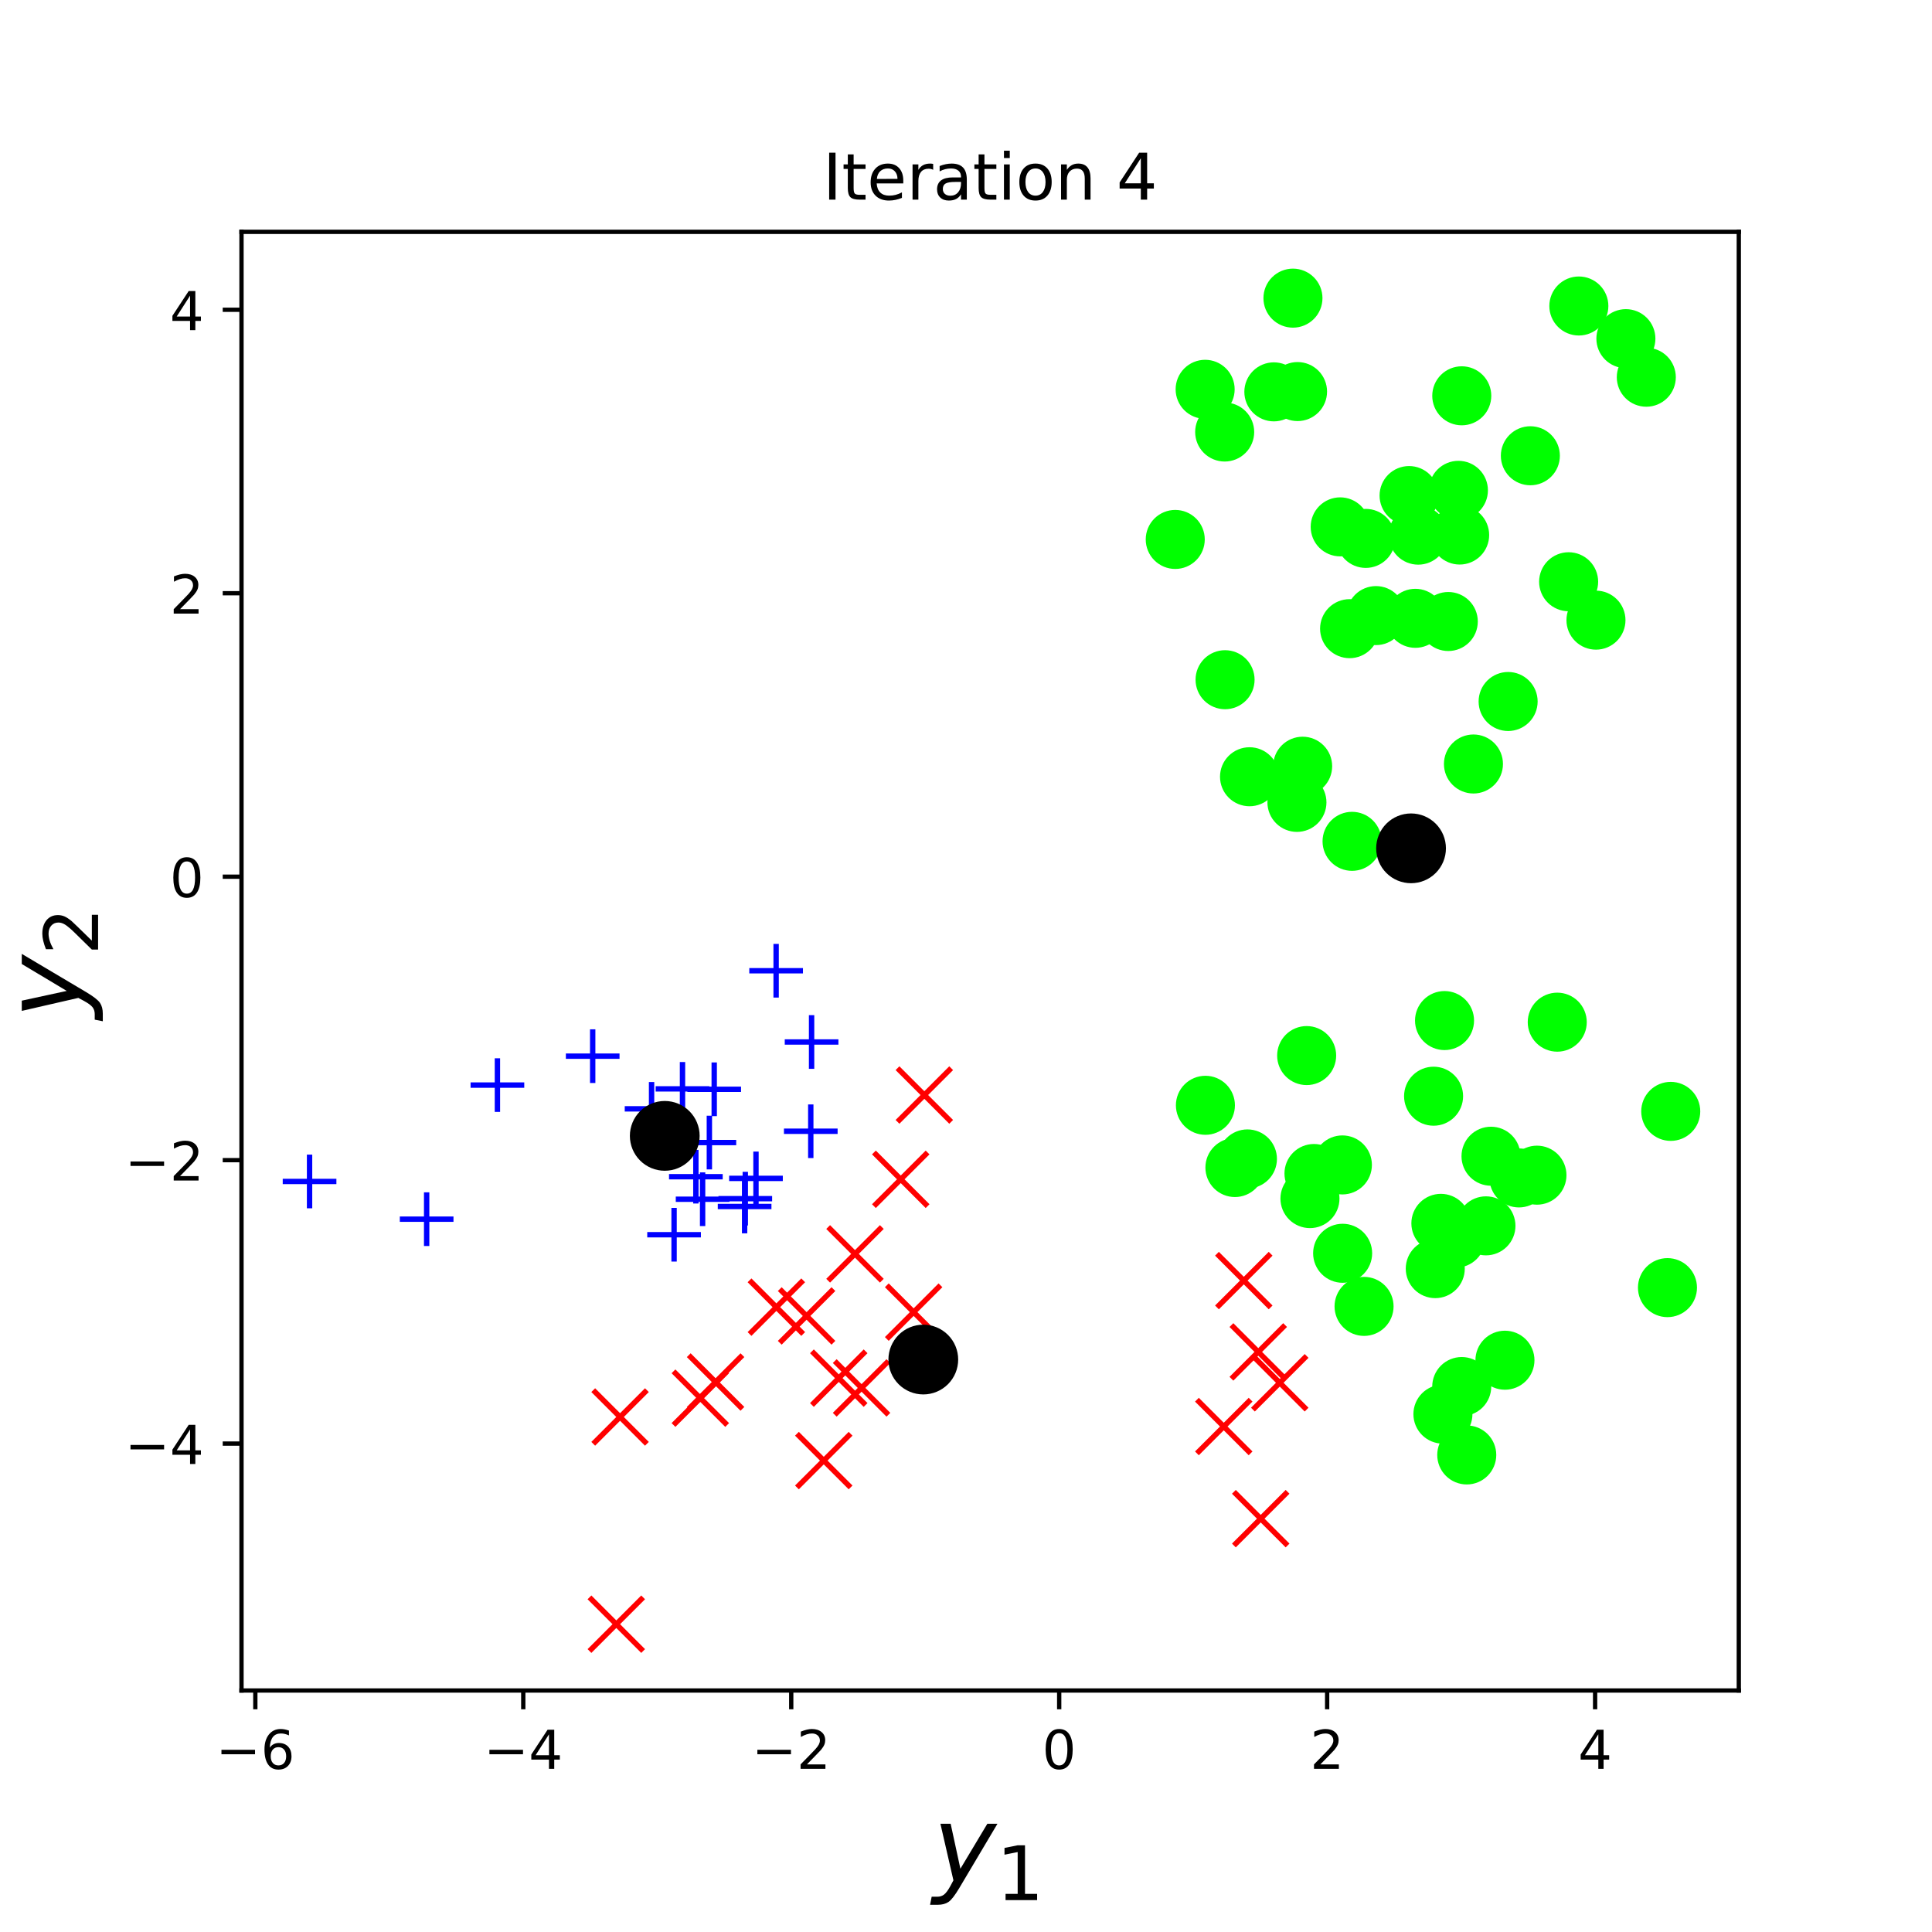
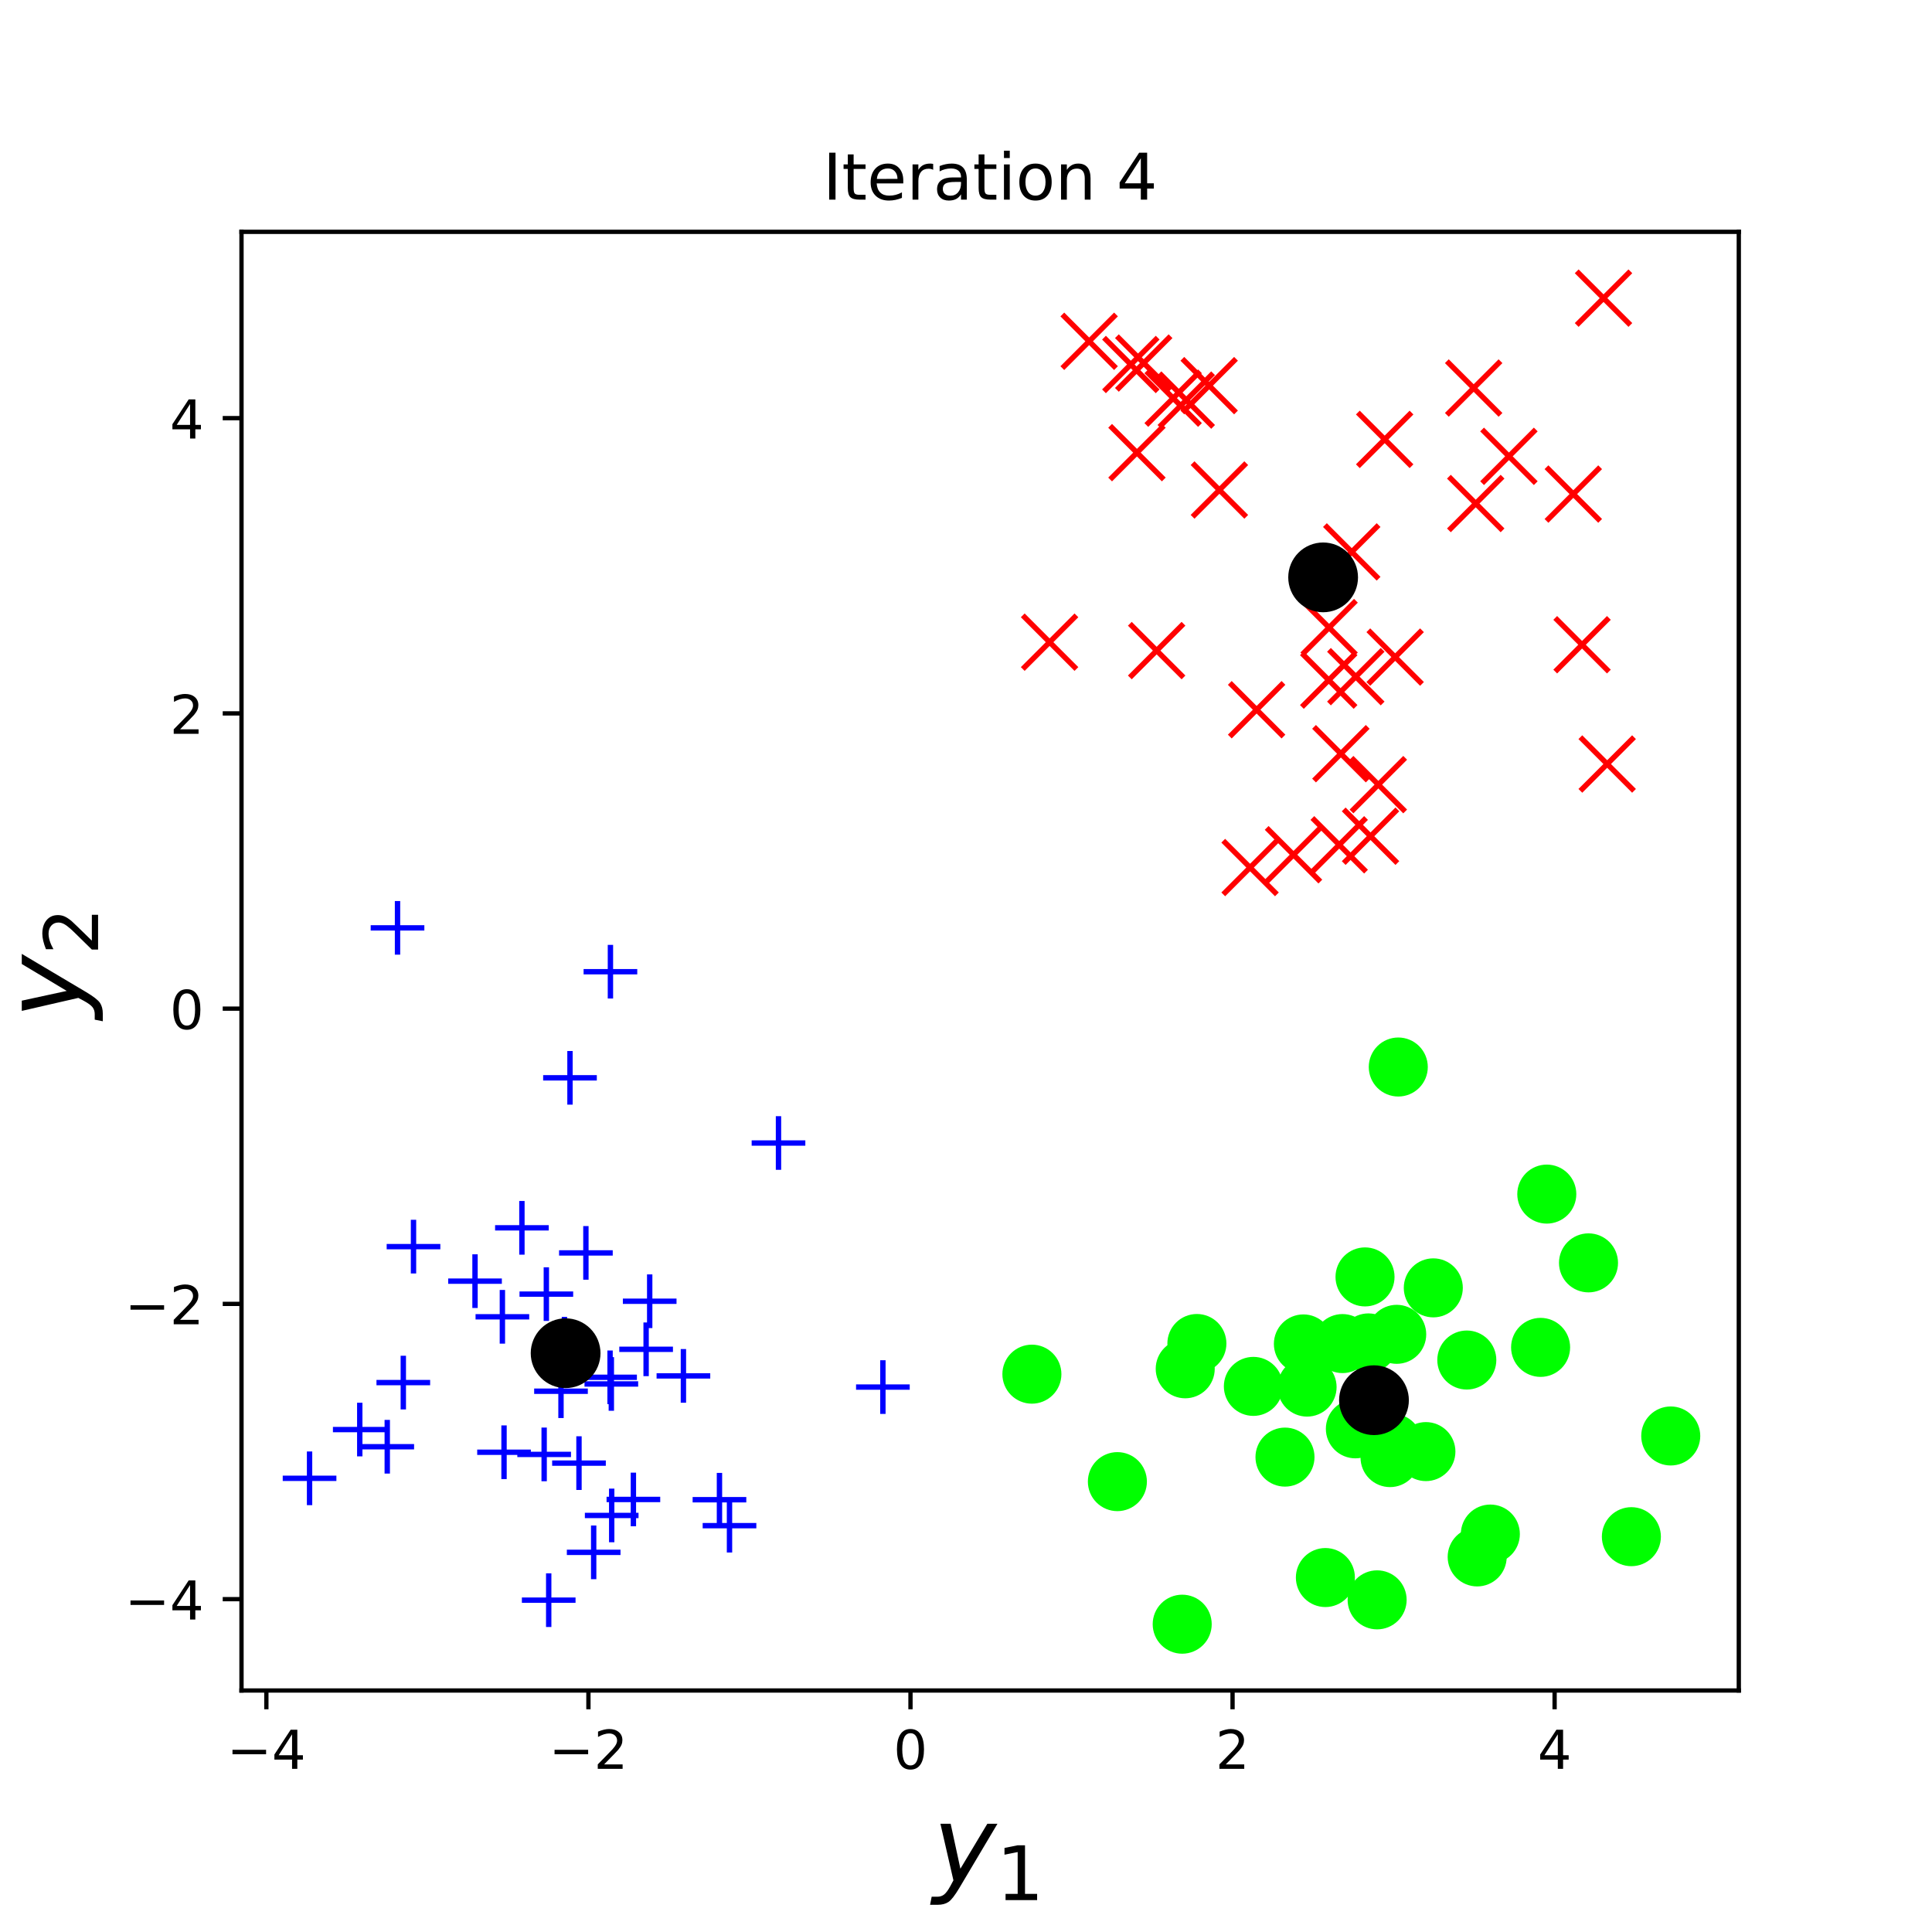
<svg xmlns="http://www.w3.org/2000/svg" xmlns:xlink="http://www.w3.org/1999/xlink" height="360pt" version="1.1" viewBox="0 0 360 360" width="360pt">
  <defs>
    <style type="text/css">
*{stroke-linecap:butt;stroke-linejoin:round;}
  </style>
  </defs>
  <g id="figure_1">
    <g id="patch_1">
      <path d="M 0 360  L 360 360  L 360 0  L 0 0  z " style="fill:#ffffff;" />
    </g>
    <g id="axes_1">
      <g id="patch_2">
        <path d="M 45 315  L 324 315  L 324 43.2  L 45 43.2  z " style="fill:#ffffff;" />
      </g>
      <g id="matplotlib.axis_1">
        <g id="xtick_1">
          <g id="line2d_1">
            <defs>
-               <path d="M 0 0  L 0 3.5  " id="meff100c007" style="stroke:#000000;stroke-width:0.8;" />
-             </defs>
-             <g>
-               <use style="stroke:#000000;stroke-width:0.8;" x="47.576" xlink:href="#meff100c007" y="315" />
+               <path d="M 0 0  L 0 3.5  " id="me190bc5451" style="stroke:#000000;stroke-width:0.8;" />
+             </defs>
+             <g>
+               <use style="stroke:#000000;stroke-width:0.8;" x="49.633" xlink:href="#me190bc5451" y="315" />
            </g>
          </g>
          <g id="text_1">
            <defs>
              <path d="M 10.594 35.5  L 73.188 35.5  L 73.188 27.203  L 10.594 27.203  z " id="DejaVuSans-2212" />
-               <path d="M 33.016 40.375  Q 26.375 40.375 22.484 35.828  Q 18.609 31.297 18.609 23.391  Q 18.609 15.531 22.484 10.953  Q 26.375 6.391 33.016 6.391  Q 39.656 6.391 43.531 10.953  Q 47.406 15.531 47.406 23.391  Q 47.406 31.297 43.531 35.828  Q 39.656 40.375 33.016 40.375  z M 52.594 71.297  L 52.594 62.312  Q 48.875 64.062 45.094 64.984  Q 41.312 65.922 37.594 65.922  Q 27.828 65.922 22.672 59.328  Q 17.531 52.734 16.797 39.406  Q 19.672 43.656 24.016 45.922  Q 28.375 48.188 33.594 48.188  Q 44.578 48.188 50.953 41.516  Q 57.328 34.859 57.328 23.391  Q 57.328 12.156 50.688 5.359  Q 44.047 -1.422 33.016 -1.422  Q 20.359 -1.422 13.672 8.266  Q 6.984 17.969 6.984 36.375  Q 6.984 53.656 15.188 63.938  Q 23.391 74.219 37.203 74.219  Q 40.922 74.219 44.703 73.484  Q 48.484 72.75 52.594 71.297  z " id="DejaVuSans-36" />
-             </defs>
-             <g transform="translate(40.20445 329.5984)scale(0.1 -0.1)">
+               <path d="M 37.797 64.312  L 12.891 25.391  L 37.797 25.391  z M 35.203 72.906  L 47.609 72.906  L 47.609 25.391  L 58.016 25.391  L 58.016 17.188  L 47.609 17.188  L 47.609 0  L 37.797 0  L 37.797 17.188  L 4.891 17.188  L 4.891 26.703  z " id="DejaVuSans-34" />
+             </defs>
+             <g transform="translate(42.26217 329.5984)scale(0.1 -0.1)">
              <use xlink:href="#DejaVuSans-2212" />
-               <use x="83.789" xlink:href="#DejaVuSans-36" />
+               <use x="83.789" xlink:href="#DejaVuSans-34" />
            </g>
          </g>
        </g>
        <g id="xtick_2">
          <g id="line2d_2">
            <g>
-               <use style="stroke:#000000;stroke-width:0.8;" x="97.505" xlink:href="#meff100c007" y="315" />
+               <use style="stroke:#000000;stroke-width:0.8;" x="109.645" xlink:href="#me190bc5451" y="315" />
            </g>
          </g>
          <g id="text_2">
            <defs>
-               <path d="M 37.797 64.312  L 12.891 25.391  L 37.797 25.391  z M 35.203 72.906  L 47.609 72.906  L 47.609 25.391  L 58.016 25.391  L 58.016 17.188  L 47.609 17.188  L 47.609 0  L 37.797 0  L 37.797 17.188  L 4.891 17.188  L 4.891 26.703  z " id="DejaVuSans-34" />
-             </defs>
-             <g transform="translate(90.13429 329.5984)scale(0.1 -0.1)">
+               <path d="M 19.188 8.297  L 53.609 8.297  L 53.609 0  L 7.328 0  L 7.328 8.297  Q 12.938 14.109 22.625 23.891  Q 32.328 33.688 34.812 36.531  Q 39.547 41.844 41.422 45.531  Q 43.312 49.219 43.312 52.781  Q 43.312 58.594 39.234 62.25  Q 35.156 65.922 28.609 65.922  Q 23.969 65.922 18.812 64.312  Q 13.672 62.703 7.812 59.422  L 7.812 69.391  Q 13.766 71.781 18.938 73  Q 24.125 74.219 28.422 74.219  Q 39.75 74.219 46.484 68.547  Q 53.219 62.891 53.219 53.422  Q 53.219 48.922 51.531 44.891  Q 49.859 40.875 45.406 35.406  Q 44.188 33.984 37.641 27.219  Q 31.109 20.453 19.188 8.297  z " id="DejaVuSans-32" />
+             </defs>
+             <g transform="translate(102.2734 329.5984)scale(0.1 -0.1)">
              <use xlink:href="#DejaVuSans-2212" />
-               <use x="83.789" xlink:href="#DejaVuSans-34" />
+               <use x="83.789" xlink:href="#DejaVuSans-32" />
            </g>
          </g>
        </g>
        <g id="xtick_3">
          <g id="line2d_3">
            <g>
-               <use style="stroke:#000000;stroke-width:0.8;" x="147.435" xlink:href="#meff100c007" y="315" />
+               <use style="stroke:#000000;stroke-width:0.8;" x="169.656" xlink:href="#me190bc5451" y="315" />
            </g>
          </g>
          <g id="text_3">
            <defs>
-               <path d="M 19.188 8.297  L 53.609 8.297  L 53.609 0  L 7.328 0  L 7.328 8.297  Q 12.938 14.109 22.625 23.891  Q 32.328 33.688 34.812 36.531  Q 39.547 41.844 41.422 45.531  Q 43.312 49.219 43.312 52.781  Q 43.312 58.594 39.234 62.25  Q 35.156 65.922 28.609 65.922  Q 23.969 65.922 18.812 64.312  Q 13.672 62.703 7.812 59.422  L 7.812 69.391  Q 13.766 71.781 18.938 73  Q 24.125 74.219 28.422 74.219  Q 39.75 74.219 46.484 68.547  Q 53.219 62.891 53.219 53.422  Q 53.219 48.922 51.531 44.891  Q 49.859 40.875 45.406 35.406  Q 44.188 33.984 37.641 27.219  Q 31.109 20.453 19.188 8.297  z " id="DejaVuSans-32" />
-             </defs>
-             <g transform="translate(140.0641 329.5984)scale(0.1 -0.1)">
-               <use xlink:href="#DejaVuSans-2212" />
-               <use x="83.789" xlink:href="#DejaVuSans-32" />
+               <path d="M 31.781 66.406  Q 24.172 66.406 20.328 58.906  Q 16.5 51.422 16.5 36.375  Q 16.5 21.391 20.328 13.891  Q 24.172 6.391 31.781 6.391  Q 39.453 6.391 43.281 13.891  Q 47.125 21.391 47.125 36.375  Q 47.125 51.422 43.281 58.906  Q 39.453 66.406 31.781 66.406  z M 31.781 74.219  Q 44.047 74.219 50.516 64.516  Q 56.984 54.828 56.984 36.375  Q 56.984 17.969 50.516 8.266  Q 44.047 -1.422 31.781 -1.422  Q 19.531 -1.422 13.062 8.266  Q 6.594 17.969 6.594 36.375  Q 6.594 54.828 13.062 64.516  Q 19.531 74.219 31.781 74.219  z " id="DejaVuSans-30" />
+             </defs>
+             <g transform="translate(166.4745 329.5984)scale(0.1 -0.1)">
+               <use xlink:href="#DejaVuSans-30" />
            </g>
          </g>
        </g>
        <g id="xtick_4">
          <g id="line2d_4">
            <g>
-               <use style="stroke:#000000;stroke-width:0.8;" x="197.365" xlink:href="#meff100c007" y="315" />
+               <use style="stroke:#000000;stroke-width:0.8;" x="229.667" xlink:href="#me190bc5451" y="315" />
            </g>
          </g>
          <g id="text_4">
-             <defs>
-               <path d="M 31.781 66.406  Q 24.172 66.406 20.328 58.906  Q 16.5 51.422 16.5 36.375  Q 16.5 21.391 20.328 13.891  Q 24.172 6.391 31.781 6.391  Q 39.453 6.391 43.281 13.891  Q 47.125 21.391 47.125 36.375  Q 47.125 51.422 43.281 58.906  Q 39.453 66.406 31.781 66.406  z M 31.781 74.219  Q 44.047 74.219 50.516 64.516  Q 56.984 54.828 56.984 36.375  Q 56.984 17.969 50.516 8.266  Q 44.047 -1.422 31.781 -1.422  Q 19.531 -1.422 13.062 8.266  Q 6.594 17.969 6.594 36.375  Q 6.594 54.828 13.062 64.516  Q 19.531 74.219 31.781 74.219  z " id="DejaVuSans-30" />
-             </defs>
-             <g transform="translate(194.1838 329.5984)scale(0.1 -0.1)">
-               <use xlink:href="#DejaVuSans-30" />
+             <g transform="translate(226.4857 329.5984)scale(0.1 -0.1)">
+               <use xlink:href="#DejaVuSans-32" />
            </g>
          </g>
        </g>
        <g id="xtick_5">
          <g id="line2d_5">
            <g>
-               <use style="stroke:#000000;stroke-width:0.8;" x="247.295" xlink:href="#meff100c007" y="315" />
+               <use style="stroke:#000000;stroke-width:0.8;" x="289.678" xlink:href="#me190bc5451" y="315" />
            </g>
          </g>
          <g id="text_5">
-             <g transform="translate(244.1136 329.5984)scale(0.1 -0.1)">
-               <use xlink:href="#DejaVuSans-32" />
-             </g>
-           </g>
-         </g>
-         <g id="xtick_6">
-           <g id="line2d_6">
-             <g>
-               <use style="stroke:#000000;stroke-width:0.8;" x="297.225" xlink:href="#meff100c007" y="315" />
-             </g>
-           </g>
-           <g id="text_6">
-             <g transform="translate(294.0435 329.5984)scale(0.1 -0.1)">
+             <g transform="translate(286.497 329.5984)scale(0.1 -0.1)">
              <use xlink:href="#DejaVuSans-34" />
            </g>
          </g>
        </g>
-         <g id="text_7">
+         <g id="text_6">
          <defs>
            <path d="M 24.812 -5.078  Q 18.562 -15.578 14.625 -18.188  Q 10.688 -20.797 4.594 -20.797  L -2.484 -20.797  L -0.984 -13.281  L 4.203 -13.281  Q 7.953 -13.281 10.594 -11.234  Q 13.234 -9.188 16.5 -3.219  L 19.281 2  L 7.172 54.688  L 16.703 54.688  L 25.781 12.797  L 50.875 54.688  L 60.297 54.688  z " id="DejaVuSans-Oblique-79" />
            <path d="M 12.406 8.297  L 28.516 8.297  L 28.516 63.922  L 10.984 60.406  L 10.984 69.391  L 28.422 72.906  L 38.281 72.906  L 38.281 8.297  L 54.391 8.297  L 54.391 0  L 12.406 0  z " id="DejaVuSans-31" />
          </defs>
          <g transform="translate(173.8 350.8344)scale(0.2 -0.2)">
            <use transform="translate(0 0.3125)" xlink:href="#DejaVuSans-Oblique-79" />
            <use transform="translate(59.17969 -16.09375)scale(0.7)" xlink:href="#DejaVuSans-31" />
          </g>
        </g>
      </g>
      <g id="matplotlib.axis_2">
        <g id="ytick_1">
-           <g id="line2d_7">
-             <defs>
-               <path d="M 0 0  L -3.5 0  " id="ma7c4426320" style="stroke:#000000;stroke-width:0.8;" />
-             </defs>
-             <g>
-               <use style="stroke:#000000;stroke-width:0.8;" x="45" xlink:href="#ma7c4426320" y="268.993" />
-             </g>
-           </g>
-           <g id="text_8">
-             <g transform="translate(23.25781 272.7926)scale(0.1 -0.1)">
+           <g id="line2d_6">
+             <defs>
+               <path d="M 0 0  L -3.5 0  " id="m170194221d" style="stroke:#000000;stroke-width:0.8;" />
+             </defs>
+             <g>
+               <use style="stroke:#000000;stroke-width:0.8;" x="45" xlink:href="#m170194221d" y="297.977" />
+             </g>
+           </g>
+           <g id="text_7">
+             <g transform="translate(23.25781 301.7759)scale(0.1 -0.1)">
              <use xlink:href="#DejaVuSans-2212" />
              <use x="83.789" xlink:href="#DejaVuSans-34" />
            </g>
          </g>
        </g>
        <g id="ytick_2">
-           <g id="line2d_8">
-             <g>
-               <use style="stroke:#000000;stroke-width:0.8;" x="45" xlink:href="#ma7c4426320" y="216.175" />
-             </g>
-           </g>
-           <g id="text_9">
-             <g transform="translate(23.25781 219.9745)scale(0.1 -0.1)">
+           <g id="line2d_7">
+             <g>
+               <use style="stroke:#000000;stroke-width:0.8;" x="45" xlink:href="#m170194221d" y="242.961" />
+             </g>
+           </g>
+           <g id="text_8">
+             <g transform="translate(23.25781 246.7602)scale(0.1 -0.1)">
              <use xlink:href="#DejaVuSans-2212" />
              <use x="83.789" xlink:href="#DejaVuSans-32" />
            </g>
          </g>
        </g>
        <g id="ytick_3">
+           <g id="line2d_8">
+             <g>
+               <use style="stroke:#000000;stroke-width:0.8;" x="45" xlink:href="#m170194221d" y="187.945" />
+             </g>
+           </g>
+           <g id="text_9">
+             <g transform="translate(31.6375 191.7446)scale(0.1 -0.1)">
+               <use xlink:href="#DejaVuSans-30" />
+             </g>
+           </g>
+         </g>
+         <g id="ytick_4">
          <g id="line2d_9">
            <g>
-               <use style="stroke:#000000;stroke-width:0.8;" x="45" xlink:href="#ma7c4426320" y="163.357" />
+               <use style="stroke:#000000;stroke-width:0.8;" x="45" xlink:href="#m170194221d" y="132.93" />
            </g>
          </g>
          <g id="text_10">
-             <g transform="translate(31.6375 167.1565)scale(0.1 -0.1)">
-               <use xlink:href="#DejaVuSans-30" />
-             </g>
-           </g>
-         </g>
-         <g id="ytick_4">
+             <g transform="translate(31.6375 136.7289)scale(0.1 -0.1)">
+               <use xlink:href="#DejaVuSans-32" />
+             </g>
+           </g>
+         </g>
+         <g id="ytick_5">
          <g id="line2d_10">
            <g>
-               <use style="stroke:#000000;stroke-width:0.8;" x="45" xlink:href="#ma7c4426320" y="110.539" />
+               <use style="stroke:#000000;stroke-width:0.8;" x="45" xlink:href="#m170194221d" y="77.914" />
            </g>
          </g>
          <g id="text_11">
-             <g transform="translate(31.6375 114.3385)scale(0.1 -0.1)">
-               <use xlink:href="#DejaVuSans-32" />
-             </g>
-           </g>
-         </g>
-         <g id="ytick_5">
-           <g id="line2d_11">
-             <g>
-               <use style="stroke:#000000;stroke-width:0.8;" x="45" xlink:href="#ma7c4426320" y="57.721" />
-             </g>
-           </g>
-           <g id="text_12">
-             <g transform="translate(31.6375 61.52047)scale(0.1 -0.1)">
+             <g transform="translate(31.6375 81.71323)scale(0.1 -0.1)">
              <use xlink:href="#DejaVuSans-34" />
            </g>
          </g>
        </g>
-         <g id="text_13">
+         <g id="text_12">
          <g transform="translate(15.05781 189.8)rotate(-90)scale(0.2 -0.2)">
            <use transform="translate(0 0.3125)" xlink:href="#DejaVuSans-Oblique-79" />
            <use transform="translate(59.17969 -16.09375)scale(0.7)" xlink:href="#DejaVuSans-32" />
          </g>
        </g>
      </g>
+       <g id="line2d_11">
+         <defs>
+           <path d="M -5 5  L 5 -5  M -5 -5  L 5 5  " id="m64d7367ab5" style="stroke:#ff0000;" />
+         </defs>
+         <g clip-path="url(#p287db80ed9)">
+           <use style="fill:#ff0000;stroke:#ff0000;" x="259.967" xlink:href="#m64d7367ab5" y="122.437" />
+           <use style="fill:#ff0000;stroke:#ff0000;" x="274.981" xlink:href="#m64d7367ab5" y="93.824" />
+           <use style="fill:#ff0000;stroke:#ff0000;" x="225.312" xlink:href="#m64d7367ab5" y="71.859" />
+           <use style="fill:#ff0000;stroke:#ff0000;" x="241.026" xlink:href="#m64d7367ab5" y="159.269" />
+           <use style="fill:#ff0000;stroke:#ff0000;" x="247.658" xlink:href="#m64d7367ab5" y="116.942" />
+           <use style="fill:#ff0000;stroke:#ff0000;" x="255.378" xlink:href="#m64d7367ab5" y="155.819" />
+           <use style="fill:#ff0000;stroke:#ff0000;" x="251.88" xlink:href="#m64d7367ab5" y="102.84" />
+           <use style="fill:#ff0000;stroke:#ff0000;" x="293.163" xlink:href="#m64d7367ab5" y="92.06" />
+           <use style="fill:#ff0000;stroke:#ff0000;" x="281.166" xlink:href="#m64d7367ab5" y="85.03" />
+           <use style="fill:#ff0000;stroke:#ff0000;" x="294.794" xlink:href="#m64d7367ab5" y="120.139" />
+           <use style="fill:#ff0000;stroke:#ff0000;" x="252.634" xlink:href="#m64d7367ab5" y="126.088" />
+           <use style="fill:#ff0000;stroke:#ff0000;" x="258.015" xlink:href="#m64d7367ab5" y="81.875" />
+           <use style="fill:#ff0000;stroke:#ff0000;" x="211.855" xlink:href="#m64d7367ab5" y="84.345" />
+           <use style="fill:#ff0000;stroke:#ff0000;" x="249.542" xlink:href="#m64d7367ab5" y="157.418" />
+           <use style="fill:#ff0000;stroke:#ff0000;" x="249.852" xlink:href="#m64d7367ab5" y="140.441" />
+           <use style="fill:#ff0000;stroke:#ff0000;" x="221.046" xlink:href="#m64d7367ab5" y="74.548" />
+           <use style="fill:#ff0000;stroke:#ff0000;" x="247.589" xlink:href="#m64d7367ab5" y="126.731" />
+           <use style="fill:#ff0000;stroke:#ff0000;" x="213.115" xlink:href="#m64d7367ab5" y="67.646" />
+           <use style="fill:#ff0000;stroke:#ff0000;" x="234.154" xlink:href="#m64d7367ab5" y="132.248" />
+           <use style="fill:#ff0000;stroke:#ff0000;" x="210.713" xlink:href="#m64d7367ab5" y="67.918" />
+           <use style="fill:#ff0000;stroke:#ff0000;" x="299.475" xlink:href="#m64d7367ab5" y="142.363" />
+           <use style="fill:#ff0000;stroke:#ff0000;" x="215.527" xlink:href="#m64d7367ab5" y="121.229" />
+           <use style="fill:#ff0000;stroke:#ff0000;" x="232.934" xlink:href="#m64d7367ab5" y="161.653" />
+           <use style="fill:#ff0000;stroke:#ff0000;" x="298.794" xlink:href="#m64d7367ab5" y="55.555" />
+           <use style="fill:#ff0000;stroke:#ff0000;" x="202.949" xlink:href="#m64d7367ab5" y="63.596" />
+           <use style="fill:#ff0000;stroke:#ff0000;" x="256.833" xlink:href="#m64d7367ab5" y="146.207" />
+           <use style="fill:#ff0000;stroke:#ff0000;" x="195.575" xlink:href="#m64d7367ab5" y="119.66" />
+           <use style="fill:#ff0000;stroke:#ff0000;" x="218.6" xlink:href="#m64d7367ab5" y="74.192" />
+           <use style="fill:#ff0000;stroke:#ff0000;" x="227.218" xlink:href="#m64d7367ab5" y="91.304" />
+           <use style="fill:#ff0000;stroke:#ff0000;" x="274.597" xlink:href="#m64d7367ab5" y="72.303" />
+         </g>
+       </g>
      <g id="line2d_12">
        <defs>
-           <path d="M -5 5  L 5 -5  M -5 -5  L 5 5  " id="m21dd75cd24" style="stroke:#ff0000;" />
-         </defs>
-         <g clip-path="url(#pcd9af4bf16)">
-           <use style="fill:#ff0000;stroke:#ff0000;" x="153.497" xlink:href="#m21dd75cd24" y="272.16" />
-           <use style="fill:#ff0000;stroke:#ff0000;" x="150.295" xlink:href="#m21dd75cd24" y="245.207" />
-           <use style="fill:#ff0000;stroke:#ff0000;" x="172.237" xlink:href="#m21dd75cd24" y="204.042" />
-           <use style="fill:#ff0000;stroke:#ff0000;" x="167.842" xlink:href="#m21dd75cd24" y="219.747" />
-           <use style="fill:#ff0000;stroke:#ff0000;" x="156.291" xlink:href="#m21dd75cd24" y="256.797" />
-           <use style="fill:#ff0000;stroke:#ff0000;" x="144.663" xlink:href="#m21dd75cd24" y="243.569" />
-           <use style="fill:#ff0000;stroke:#ff0000;" x="170.243" xlink:href="#m21dd75cd24" y="244.496" />
-           <use style="fill:#ff0000;stroke:#ff0000;" x="115.54" xlink:href="#m21dd75cd24" y="264.033" />
-           <use style="fill:#ff0000;stroke:#ff0000;" x="160.54" xlink:href="#m21dd75cd24" y="258.619" />
-           <use style="fill:#ff0000;stroke:#ff0000;" x="114.839" xlink:href="#m21dd75cd24" y="302.645" />
-           <use style="fill:#ff0000;stroke:#ff0000;" x="130.495" xlink:href="#m21dd75cd24" y="260.528" />
-           <use style="fill:#ff0000;stroke:#ff0000;" x="133.339" xlink:href="#m21dd75cd24" y="257.519" />
-           <use style="fill:#ff0000;stroke:#ff0000;" x="159.315" xlink:href="#m21dd75cd24" y="233.643" />
-           <use style="fill:#ff0000;stroke:#ff0000;" x="228.029" xlink:href="#m21dd75cd24" y="265.813" />
-           <use style="fill:#ff0000;stroke:#ff0000;" x="234.459" xlink:href="#m21dd75cd24" y="251.909" />
-           <use style="fill:#ff0000;stroke:#ff0000;" x="238.465" xlink:href="#m21dd75cd24" y="257.661" />
-           <use style="fill:#ff0000;stroke:#ff0000;" x="231.763" xlink:href="#m21dd75cd24" y="238.616" />
-           <use style="fill:#ff0000;stroke:#ff0000;" x="234.918" xlink:href="#m21dd75cd24" y="282.98" />
+           <path d="M 0 5  C 1.326 5 2.598 4.473 3.536 3.536  C 4.473 2.598 5 1.326 5 0  C 5 -1.326 4.473 -2.598 3.536 -3.536  C 2.598 -4.473 1.326 -5 0 -5  C -1.326 -5 -2.598 -4.473 -3.536 -3.536  C -4.473 -2.598 -5 -1.326 -5 0  C -5 1.326 -4.473 2.598 -3.536 3.536  C -2.598 4.473 -1.326 5 0 5  z " id="m6fe458ef91" style="stroke:#00ff00;" />
+         </defs>
+         <g clip-path="url(#p287db80ed9)">
+           <use style="fill:#00ff00;stroke:#00ff00;" x="208.209" xlink:href="#m6fe458ef91" y="276.08" />
+           <use style="fill:#00ff00;stroke:#00ff00;" x="223.023" xlink:href="#m6fe458ef91" y="250.343" />
+           <use style="fill:#00ff00;stroke:#00ff00;" x="259.485" xlink:href="#m6fe458ef91" y="268.92" />
+           <use style="fill:#00ff00;stroke:#00ff00;" x="256.608" xlink:href="#m6fe458ef91" y="298.11" />
+           <use style="fill:#00ff00;stroke:#00ff00;" x="250.154" xlink:href="#m6fe458ef91" y="250.356" />
+           <use style="fill:#00ff00;stroke:#00ff00;" x="259.014" xlink:href="#m6fe458ef91" y="271.601" />
+           <use style="fill:#00ff00;stroke:#00ff00;" x="260.256" xlink:href="#m6fe458ef91" y="248.632" />
+           <use style="fill:#00ff00;stroke:#00ff00;" x="265.696" xlink:href="#m6fe458ef91" y="270.484" />
+           <use style="fill:#00ff00;stroke:#00ff00;" x="295.995" xlink:href="#m6fe458ef91" y="235.317" />
+           <use style="fill:#00ff00;stroke:#00ff00;" x="277.705" xlink:href="#m6fe458ef91" y="285.85" />
+           <use style="fill:#00ff00;stroke:#00ff00;" x="246.966" xlink:href="#m6fe458ef91" y="293.952" />
+           <use style="fill:#00ff00;stroke:#00ff00;" x="243.556" xlink:href="#m6fe458ef91" y="258.464" />
+           <use style="fill:#00ff00;stroke:#00ff00;" x="239.439" xlink:href="#m6fe458ef91" y="271.511" />
+           <use style="fill:#00ff00;stroke:#00ff00;" x="254.987" xlink:href="#m6fe458ef91" y="250.232" />
+           <use style="fill:#00ff00;stroke:#00ff00;" x="242.868" xlink:href="#m6fe458ef91" y="250.42" />
+           <use style="fill:#00ff00;stroke:#00ff00;" x="273.318" xlink:href="#m6fe458ef91" y="253.422" />
+           <use style="fill:#00ff00;stroke:#00ff00;" x="252.554" xlink:href="#m6fe458ef91" y="266.241" />
+           <use style="fill:#00ff00;stroke:#00ff00;" x="254.352" xlink:href="#m6fe458ef91" y="237.934" />
+           <use style="fill:#00ff00;stroke:#00ff00;" x="192.278" xlink:href="#m6fe458ef91" y="256.055" />
+           <use style="fill:#00ff00;stroke:#00ff00;" x="287.068" xlink:href="#m6fe458ef91" y="251.065" />
+           <use style="fill:#00ff00;stroke:#00ff00;" x="220.286" xlink:href="#m6fe458ef91" y="302.645" />
+           <use style="fill:#00ff00;stroke:#00ff00;" x="220.85" xlink:href="#m6fe458ef91" y="255.054" />
+           <use style="fill:#00ff00;stroke:#00ff00;" x="260.549" xlink:href="#m6fe458ef91" y="198.822" />
+           <use style="fill:#00ff00;stroke:#00ff00;" x="288.222" xlink:href="#m6fe458ef91" y="222.503" />
+           <use style="fill:#00ff00;stroke:#00ff00;" x="311.318" xlink:href="#m6fe458ef91" y="267.572" />
+           <use style="fill:#00ff00;stroke:#00ff00;" x="275.251" xlink:href="#m6fe458ef91" y="290.109" />
+           <use style="fill:#00ff00;stroke:#00ff00;" x="303.984" xlink:href="#m6fe458ef91" y="286.337" />
+           <use style="fill:#00ff00;stroke:#00ff00;" x="233.547" xlink:href="#m6fe458ef91" y="258.333" />
+           <use style="fill:#00ff00;stroke:#00ff00;" x="267.075" xlink:href="#m6fe458ef91" y="239.974" />
        </g>
      </g>
      <g id="line2d_13">
        <defs>
-           <path d="M 0 5  C 1.326 5 2.598 4.473 3.536 3.536  C 4.473 2.598 5 1.326 5 0  C 5 -1.326 4.473 -2.598 3.536 -3.536  C 2.598 -4.473 1.326 -5 0 -5  C -1.326 -5 -2.598 -4.473 -3.536 -3.536  C -4.473 -2.598 -5 -1.326 -5 0  C -5 1.326 -4.473 2.598 -3.536 3.536  C -2.598 4.473 -1.326 5 0 5  z " id="m474d092a6a" style="stroke:#00ff00;" />
-         </defs>
-         <g clip-path="url(#pcd9af4bf16)">
-           <use style="fill:#00ff00;stroke:#00ff00;" x="256.392" xlink:href="#m474d092a6a" y="114.707" />
-           <use style="fill:#00ff00;stroke:#00ff00;" x="262.562" xlink:href="#m474d092a6a" y="92.341" />
-           <use style="fill:#00ff00;stroke:#00ff00;" x="228.274" xlink:href="#m474d092a6a" y="126.654" />
-           <use style="fill:#00ff00;stroke:#00ff00;" x="297.385" xlink:href="#m474d092a6a" y="115.556" />
-           <use style="fill:#00ff00;stroke:#00ff00;" x="269.867" xlink:href="#m474d092a6a" y="115.809" />
-           <use style="fill:#00ff00;stroke:#00ff00;" x="271.754" xlink:href="#m474d092a6a" y="91.367" />
-           <use style="fill:#00ff00;stroke:#00ff00;" x="224.561" xlink:href="#m474d092a6a" y="72.543" />
-           <use style="fill:#00ff00;stroke:#00ff00;" x="218.991" xlink:href="#m474d092a6a" y="100.517" />
-           <use style="fill:#00ff00;stroke:#00ff00;" x="302.961" xlink:href="#m474d092a6a" y="63.103" />
-           <use style="fill:#00ff00;stroke:#00ff00;" x="285.16" xlink:href="#m474d092a6a" y="84.924" />
-           <use style="fill:#00ff00;stroke:#00ff00;" x="251.937" xlink:href="#m474d092a6a" y="156.77" />
-           <use style="fill:#00ff00;stroke:#00ff00;" x="242.73" xlink:href="#m474d092a6a" y="142.773" />
-           <use style="fill:#00ff00;stroke:#00ff00;" x="271.985" xlink:href="#m474d092a6a" y="99.695" />
-           <use style="fill:#00ff00;stroke:#00ff00;" x="292.292" xlink:href="#m474d092a6a" y="108.401" />
-           <use style="fill:#00ff00;stroke:#00ff00;" x="306.765" xlink:href="#m474d092a6a" y="70.289" />
-           <use style="fill:#00ff00;stroke:#00ff00;" x="232.831" xlink:href="#m474d092a6a" y="144.736" />
-           <use style="fill:#00ff00;stroke:#00ff00;" x="274.556" xlink:href="#m474d092a6a" y="142.359" />
-           <use style="fill:#00ff00;stroke:#00ff00;" x="251.477" xlink:href="#m474d092a6a" y="117.143" />
-           <use style="fill:#00ff00;stroke:#00ff00;" x="237.365" xlink:href="#m474d092a6a" y="73.017" />
-           <use style="fill:#00ff00;stroke:#00ff00;" x="294.196" xlink:href="#m474d092a6a" y="57.018" />
-           <use style="fill:#00ff00;stroke:#00ff00;" x="263.733" xlink:href="#m474d092a6a" y="115.214" />
-           <use style="fill:#00ff00;stroke:#00ff00;" x="240.923" xlink:href="#m474d092a6a" y="55.555" />
-           <use style="fill:#00ff00;stroke:#00ff00;" x="272.379" xlink:href="#m474d092a6a" y="73.752" />
-           <use style="fill:#00ff00;stroke:#00ff00;" x="228.201" xlink:href="#m474d092a6a" y="80.501" />
-           <use style="fill:#00ff00;stroke:#00ff00;" x="254.488" xlink:href="#m474d092a6a" y="100.323" />
-           <use style="fill:#00ff00;stroke:#00ff00;" x="241.665" xlink:href="#m474d092a6a" y="149.513" />
-           <use style="fill:#00ff00;stroke:#00ff00;" x="281.017" xlink:href="#m474d092a6a" y="130.713" />
-           <use style="fill:#00ff00;stroke:#00ff00;" x="241.778" xlink:href="#m474d092a6a" y="72.963" />
-           <use style="fill:#00ff00;stroke:#00ff00;" x="264.265" xlink:href="#m474d092a6a" y="99.717" />
-           <use style="fill:#00ff00;stroke:#00ff00;" x="249.725" xlink:href="#m474d092a6a" y="98.173" />
-           <use style="fill:#00ff00;stroke:#00ff00;" x="310.708" xlink:href="#m474d092a6a" y="239.931" />
-           <use style="fill:#00ff00;stroke:#00ff00;" x="268.487" xlink:href="#m474d092a6a" y="227.954" />
-           <use style="fill:#00ff00;stroke:#00ff00;" x="286.389" xlink:href="#m474d092a6a" y="218.976" />
-           <use style="fill:#00ff00;stroke:#00ff00;" x="232.44" xlink:href="#m474d092a6a" y="215.949" />
-           <use style="fill:#00ff00;stroke:#00ff00;" x="276.884" xlink:href="#m474d092a6a" y="228.419" />
-           <use style="fill:#00ff00;stroke:#00ff00;" x="268.867" xlink:href="#m474d092a6a" y="263.505" />
-           <use style="fill:#00ff00;stroke:#00ff00;" x="230.109" xlink:href="#m474d092a6a" y="217.553" />
-           <use style="fill:#00ff00;stroke:#00ff00;" x="267.441" xlink:href="#m474d092a6a" y="236.391" />
-           <use style="fill:#00ff00;stroke:#00ff00;" x="244.092" xlink:href="#m474d092a6a" y="223.341" />
-           <use style="fill:#00ff00;stroke:#00ff00;" x="250.181" xlink:href="#m474d092a6a" y="233.53" />
-           <use style="fill:#00ff00;stroke:#00ff00;" x="271.271" xlink:href="#m474d092a6a" y="230.716" />
-           <use style="fill:#00ff00;stroke:#00ff00;" x="277.828" xlink:href="#m474d092a6a" y="215.446" />
-           <use style="fill:#00ff00;stroke:#00ff00;" x="254.173" xlink:href="#m474d092a6a" y="243.427" />
-           <use style="fill:#00ff00;stroke:#00ff00;" x="273.308" xlink:href="#m474d092a6a" y="271.109" />
-           <use style="fill:#00ff00;stroke:#00ff00;" x="311.318" xlink:href="#m474d092a6a" y="207.089" />
-           <use style="fill:#00ff00;stroke:#00ff00;" x="269.168" xlink:href="#m474d092a6a" y="190.168" />
-           <use style="fill:#00ff00;stroke:#00ff00;" x="243.477" xlink:href="#m474d092a6a" y="196.691" />
-           <use style="fill:#00ff00;stroke:#00ff00;" x="290.171" xlink:href="#m474d092a6a" y="190.466" />
-           <use style="fill:#00ff00;stroke:#00ff00;" x="244.841" xlink:href="#m474d092a6a" y="218.665" />
-           <use style="fill:#00ff00;stroke:#00ff00;" x="272.374" xlink:href="#m474d092a6a" y="258.361" />
-           <use style="fill:#00ff00;stroke:#00ff00;" x="280.426" xlink:href="#m474d092a6a" y="253.456" />
-           <use style="fill:#00ff00;stroke:#00ff00;" x="283.034" xlink:href="#m474d092a6a" y="219.489" />
-           <use style="fill:#00ff00;stroke:#00ff00;" x="250.135" xlink:href="#m474d092a6a" y="217.067" />
-           <use style="fill:#00ff00;stroke:#00ff00;" x="267.128" xlink:href="#m474d092a6a" y="204.262" />
-           <use style="fill:#00ff00;stroke:#00ff00;" x="224.612" xlink:href="#m474d092a6a" y="205.956" />
+           <path d="M -5 0  L 5 0  M 0 5  L 0 -5  " id="m721a9a6f52" style="stroke:#0000ff;" />
+         </defs>
+         <g clip-path="url(#p287db80ed9)">
+           <use style="fill:#0000ff;stroke:#0000ff;" x="113.744" xlink:href="#m721a9a6f52" y="181.062" />
+           <use style="fill:#0000ff;stroke:#0000ff;" x="93.919" xlink:href="#m721a9a6f52" y="270.605" />
+           <use style="fill:#0000ff;stroke:#0000ff;" x="104.533" xlink:href="#m721a9a6f52" y="259.234" />
+           <use style="fill:#0000ff;stroke:#0000ff;" x="77.05" xlink:href="#m721a9a6f52" y="232.293" />
+           <use style="fill:#0000ff;stroke:#0000ff;" x="106.208" xlink:href="#m721a9a6f52" y="200.837" />
+           <use style="fill:#0000ff;stroke:#0000ff;" x="93.612" xlink:href="#m721a9a6f52" y="245.368" />
+           <use style="fill:#0000ff;stroke:#0000ff;" x="74.072" xlink:href="#m721a9a6f52" y="172.892" />
+           <use style="fill:#0000ff;stroke:#0000ff;" x="67.036" xlink:href="#m721a9a6f52" y="266.377" />
+           <use style="fill:#0000ff;stroke:#0000ff;" x="118.024" xlink:href="#m721a9a6f52" y="279.404" />
+           <use style="fill:#0000ff;stroke:#0000ff;" x="113.981" xlink:href="#m721a9a6f52" y="282.38" />
+           <use style="fill:#0000ff;stroke:#0000ff;" x="105.172" xlink:href="#m721a9a6f52" y="250.377" />
+           <use style="fill:#0000ff;stroke:#0000ff;" x="101.395" xlink:href="#m721a9a6f52" y="271.011" />
+           <use style="fill:#0000ff;stroke:#0000ff;" x="121.061" xlink:href="#m721a9a6f52" y="242.469" />
+           <use style="fill:#0000ff;stroke:#0000ff;" x="102.244" xlink:href="#m721a9a6f52" y="298.164" />
+           <use style="fill:#0000ff;stroke:#0000ff;" x="72.159" xlink:href="#m721a9a6f52" y="269.579" />
+           <use style="fill:#0000ff;stroke:#0000ff;" x="57.682" xlink:href="#m721a9a6f52" y="275.462" />
+           <use style="fill:#0000ff;stroke:#0000ff;" x="164.514" xlink:href="#m721a9a6f52" y="258.458" />
+           <use style="fill:#0000ff;stroke:#0000ff;" x="113.913" xlink:href="#m721a9a6f52" y="257.88" />
+           <use style="fill:#0000ff;stroke:#0000ff;" x="107.885" xlink:href="#m721a9a6f52" y="272.63" />
+           <use style="fill:#0000ff;stroke:#0000ff;" x="113.677" xlink:href="#m721a9a6f52" y="256.64" />
+           <use style="fill:#0000ff;stroke:#0000ff;" x="101.803" xlink:href="#m721a9a6f52" y="241.139" />
+           <use style="fill:#0000ff;stroke:#0000ff;" x="109.174" xlink:href="#m721a9a6f52" y="233.459" />
+           <use style="fill:#0000ff;stroke:#0000ff;" x="110.623" xlink:href="#m721a9a6f52" y="289.258" />
+           <use style="fill:#0000ff;stroke:#0000ff;" x="145.061" xlink:href="#m721a9a6f52" y="212.982" />
+           <use style="fill:#0000ff;stroke:#0000ff;" x="134.061" xlink:href="#m721a9a6f52" y="279.451" />
+           <use style="fill:#0000ff;stroke:#0000ff;" x="97.252" xlink:href="#m721a9a6f52" y="228.79" />
+           <use style="fill:#0000ff;stroke:#0000ff;" x="127.344" xlink:href="#m721a9a6f52" y="256.38" />
+           <use style="fill:#0000ff;stroke:#0000ff;" x="75.15" xlink:href="#m721a9a6f52" y="257.624" />
+           <use style="fill:#0000ff;stroke:#0000ff;" x="88.513" xlink:href="#m721a9a6f52" y="238.725" />
+           <use style="fill:#0000ff;stroke:#0000ff;" x="120.394" xlink:href="#m721a9a6f52" y="251.427" />
+           <use style="fill:#0000ff;stroke:#0000ff;" x="135.932" xlink:href="#m721a9a6f52" y="284.283" />
        </g>
      </g>
      <g id="line2d_14">
        <defs>
-           <path d="M -5 0  L 5 0  M 0 5  L 0 -5  " id="m8e9357eb19" style="stroke:#0000ff;" />
-         </defs>
-         <g clip-path="url(#pcd9af4bf16)">
-           <use style="fill:#0000ff;stroke:#0000ff;" x="57.682" xlink:href="#m8e9357eb19" y="220.15" />
-           <use style="fill:#0000ff;stroke:#0000ff;" x="110.44" xlink:href="#m8e9357eb19" y="196.803" />
-           <use style="fill:#0000ff;stroke:#0000ff;" x="92.687" xlink:href="#m8e9357eb19" y="202.191" />
-           <use style="fill:#0000ff;stroke:#0000ff;" x="127.174" xlink:href="#m8e9357eb19" y="202.899" />
-           <use style="fill:#0000ff;stroke:#0000ff;" x="79.5" xlink:href="#m8e9357eb19" y="227.173" />
-           <use style="fill:#0000ff;stroke:#0000ff;" x="151.227" xlink:href="#m8e9357eb19" y="194.162" />
-           <use style="fill:#0000ff;stroke:#0000ff;" x="125.605" xlink:href="#m8e9357eb19" y="230.076" />
-           <use style="fill:#0000ff;stroke:#0000ff;" x="138.748" xlink:href="#m8e9357eb19" y="224.815" />
-           <use style="fill:#0000ff;stroke:#0000ff;" x="130.921" xlink:href="#m8e9357eb19" y="223.456" />
-           <use style="fill:#0000ff;stroke:#0000ff;" x="133.084" xlink:href="#m8e9357eb19" y="202.975" />
-           <use style="fill:#0000ff;stroke:#0000ff;" x="132.18" xlink:href="#m8e9357eb19" y="212.896" />
-           <use style="fill:#0000ff;stroke:#0000ff;" x="144.62" xlink:href="#m8e9357eb19" y="180.882" />
-           <use style="fill:#0000ff;stroke:#0000ff;" x="151.077" xlink:href="#m8e9357eb19" y="210.792" />
-           <use style="fill:#0000ff;stroke:#0000ff;" x="121.411" xlink:href="#m8e9357eb19" y="206.616" />
-           <use style="fill:#0000ff;stroke:#0000ff;" x="138.875" xlink:href="#m8e9357eb19" y="223.356" />
-           <use style="fill:#0000ff;stroke:#0000ff;" x="140.866" xlink:href="#m8e9357eb19" y="219.576" />
-           <use style="fill:#0000ff;stroke:#0000ff;" x="129.664" xlink:href="#m8e9357eb19" y="219.26" />
-         </g>
-       </g>
-       <g id="line2d_15">
-         <defs>
-           <path d="M 0 6  C 1.591 6 3.117 5.368 4.243 4.243  C 5.368 3.117 6 1.591 6 0  C 6 -1.591 5.368 -3.117 4.243 -4.243  C 3.117 -5.368 1.591 -6 0 -6  C -1.591 -6 -3.117 -5.368 -4.243 -4.243  C -5.368 -3.117 -6 -1.591 -6 0  C -6 1.591 -5.368 3.117 -4.243 4.243  C -3.117 5.368 -1.591 6 0 6  z " id="m81b7563117" style="stroke:#000000;" />
-         </defs>
-         <g clip-path="url(#pcd9af4bf16)">
-           <use style="stroke:#000000;" x="172.043" xlink:href="#m81b7563117" y="253.333" />
-           <use style="stroke:#000000;" x="262.929" xlink:href="#m81b7563117" y="158.074" />
-           <use style="stroke:#000000;" x="123.868" xlink:href="#m81b7563117" y="211.652" />
+           <path d="M 0 6  C 1.591 6 3.117 5.368 4.243 4.243  C 5.368 3.117 6 1.591 6 0  C 6 -1.591 5.368 -3.117 4.243 -4.243  C 3.117 -5.368 1.591 -6 0 -6  C -1.591 -6 -3.117 -5.368 -4.243 -4.243  C -5.368 -3.117 -6 -1.591 -6 0  C -6 1.591 -5.368 3.117 -4.243 4.243  C -3.117 5.368 -1.591 6 0 6  z " id="m0064c3a68d" style="stroke:#000000;" />
+         </defs>
+         <g clip-path="url(#p287db80ed9)">
+           <use style="stroke:#000000;" x="246.545" xlink:href="#m0064c3a68d" y="107.585" />
+           <use style="stroke:#000000;" x="256.021" xlink:href="#m0064c3a68d" y="260.908" />
+           <use style="stroke:#000000;" x="105.393" xlink:href="#m0064c3a68d" y="252.15" />
        </g>
      </g>
      <g id="patch_3">
        <path d="M 45 315  L 45 43.2  " style="fill:none;stroke:#000000;stroke-linecap:square;stroke-linejoin:miter;stroke-width:0.8;" />
      </g>
      <g id="patch_4">
        <path d="M 324 315  L 324 43.2  " style="fill:none;stroke:#000000;stroke-linecap:square;stroke-linejoin:miter;stroke-width:0.8;" />
      </g>
      <g id="patch_5">
        <path d="M 45 315  L 324 315  " style="fill:none;stroke:#000000;stroke-linecap:square;stroke-linejoin:miter;stroke-width:0.8;" />
      </g>
      <g id="patch_6">
        <path d="M 45 43.2  L 324 43.2  " style="fill:none;stroke:#000000;stroke-linecap:square;stroke-linejoin:miter;stroke-width:0.8;" />
      </g>
-       <g id="text_14">
+       <g id="text_13">
        <defs>
          <path d="M 9.812 72.906  L 19.672 72.906  L 19.672 0  L 9.812 0  z " id="DejaVuSans-49" />
          <path d="M 18.312 70.219  L 18.312 54.688  L 36.812 54.688  L 36.812 47.703  L 18.312 47.703  L 18.312 18.016  Q 18.312 11.328 20.141 9.422  Q 21.969 7.516 27.594 7.516  L 36.812 7.516  L 36.812 0  L 27.594 0  Q 17.188 0 13.234 3.875  Q 9.281 7.766 9.281 18.016  L 9.281 47.703  L 2.688 47.703  L 2.688 54.688  L 9.281 54.688  L 9.281 70.219  z " id="DejaVuSans-74" />
          <path d="M 56.203 29.594  L 56.203 25.203  L 14.891 25.203  Q 15.484 15.922 20.484 11.062  Q 25.484 6.203 34.422 6.203  Q 39.594 6.203 44.453 7.469  Q 49.312 8.734 54.109 11.281  L 54.109 2.781  Q 49.266 0.734 44.188 -0.344  Q 39.109 -1.422 33.891 -1.422  Q 20.797 -1.422 13.156 6.188  Q 5.516 13.812 5.516 26.812  Q 5.516 40.234 12.766 48.109  Q 20.016 56 32.328 56  Q 43.359 56 49.781 48.891  Q 56.203 41.797 56.203 29.594  z M 47.219 32.234  Q 47.125 39.594 43.094 43.984  Q 39.062 48.391 32.422 48.391  Q 24.906 48.391 20.391 44.141  Q 15.875 39.891 15.188 32.172  z " id="DejaVuSans-65" />
          <path d="M 41.109 46.297  Q 39.594 47.172 37.812 47.578  Q 36.031 48 33.891 48  Q 26.266 48 22.188 43.047  Q 18.109 38.094 18.109 28.812  L 18.109 0  L 9.078 0  L 9.078 54.688  L 18.109 54.688  L 18.109 46.188  Q 20.953 51.172 25.484 53.578  Q 30.031 56 36.531 56  Q 37.453 56 38.578 55.875  Q 39.703 55.766 41.062 55.516  z " id="DejaVuSans-72" />
          <path d="M 34.281 27.484  Q 23.391 27.484 19.188 25  Q 14.984 22.516 14.984 16.5  Q 14.984 11.719 18.141 8.906  Q 21.297 6.109 26.703 6.109  Q 34.188 6.109 38.703 11.406  Q 43.219 16.703 43.219 25.484  L 43.219 27.484  z M 52.203 31.203  L 52.203 0  L 43.219 0  L 43.219 8.297  Q 40.141 3.328 35.547 0.953  Q 30.953 -1.422 24.312 -1.422  Q 15.922 -1.422 10.953 3.297  Q 6 8.016 6 15.922  Q 6 25.141 12.172 29.828  Q 18.359 34.516 30.609 34.516  L 43.219 34.516  L 43.219 35.406  Q 43.219 41.609 39.141 45  Q 35.062 48.391 27.688 48.391  Q 23 48.391 18.547 47.266  Q 14.109 46.141 10.016 43.891  L 10.016 52.203  Q 14.938 54.109 19.578 55.047  Q 24.219 56 28.609 56  Q 40.484 56 46.344 49.844  Q 52.203 43.703 52.203 31.203  z " id="DejaVuSans-61" />
          <path d="M 9.422 54.688  L 18.406 54.688  L 18.406 0  L 9.422 0  z M 9.422 75.984  L 18.406 75.984  L 18.406 64.594  L 9.422 64.594  z " id="DejaVuSans-69" />
          <path d="M 30.609 48.391  Q 23.391 48.391 19.188 42.75  Q 14.984 37.109 14.984 27.297  Q 14.984 17.484 19.156 11.844  Q 23.344 6.203 30.609 6.203  Q 37.797 6.203 41.984 11.859  Q 46.188 17.531 46.188 27.297  Q 46.188 37.016 41.984 42.703  Q 37.797 48.391 30.609 48.391  z M 30.609 56  Q 42.328 56 49.016 48.375  Q 55.719 40.766 55.719 27.297  Q 55.719 13.875 49.016 6.219  Q 42.328 -1.422 30.609 -1.422  Q 18.844 -1.422 12.172 6.219  Q 5.516 13.875 5.516 27.297  Q 5.516 40.766 12.172 48.375  Q 18.844 56 30.609 56  z " id="DejaVuSans-6f" />
          <path d="M 54.891 33.016  L 54.891 0  L 45.906 0  L 45.906 32.719  Q 45.906 40.484 42.875 44.328  Q 39.844 48.188 33.797 48.188  Q 26.516 48.188 22.312 43.547  Q 18.109 38.922 18.109 30.906  L 18.109 0  L 9.078 0  L 9.078 54.688  L 18.109 54.688  L 18.109 46.188  Q 21.344 51.125 25.703 53.562  Q 30.078 56 35.797 56  Q 45.219 56 50.047 50.172  Q 54.891 44.344 54.891 33.016  z " id="DejaVuSans-6e" />
          <path id="DejaVuSans-20" />
        </defs>
        <g transform="translate(153.3253 37.2)scale(0.12 -0.12)">
          <use xlink:href="#DejaVuSans-49" />
          <use x="29.492" xlink:href="#DejaVuSans-74" />
          <use x="68.701" xlink:href="#DejaVuSans-65" />
          <use x="130.225" xlink:href="#DejaVuSans-72" />
          <use x="171.338" xlink:href="#DejaVuSans-61" />
          <use x="232.617" xlink:href="#DejaVuSans-74" />
          <use x="271.826" xlink:href="#DejaVuSans-69" />
          <use x="299.609" xlink:href="#DejaVuSans-6f" />
          <use x="360.791" xlink:href="#DejaVuSans-6e" />
          <use x="424.17" xlink:href="#DejaVuSans-20" />
          <use x="455.957" xlink:href="#DejaVuSans-34" />
        </g>
      </g>
    </g>
  </g>
  <defs>
-     <clipPath id="pcd9af4bf16">
+     <clipPath id="p287db80ed9">
      <rect height="271.8" width="279" x="45" y="43.2" />
    </clipPath>
  </defs>
</svg>
